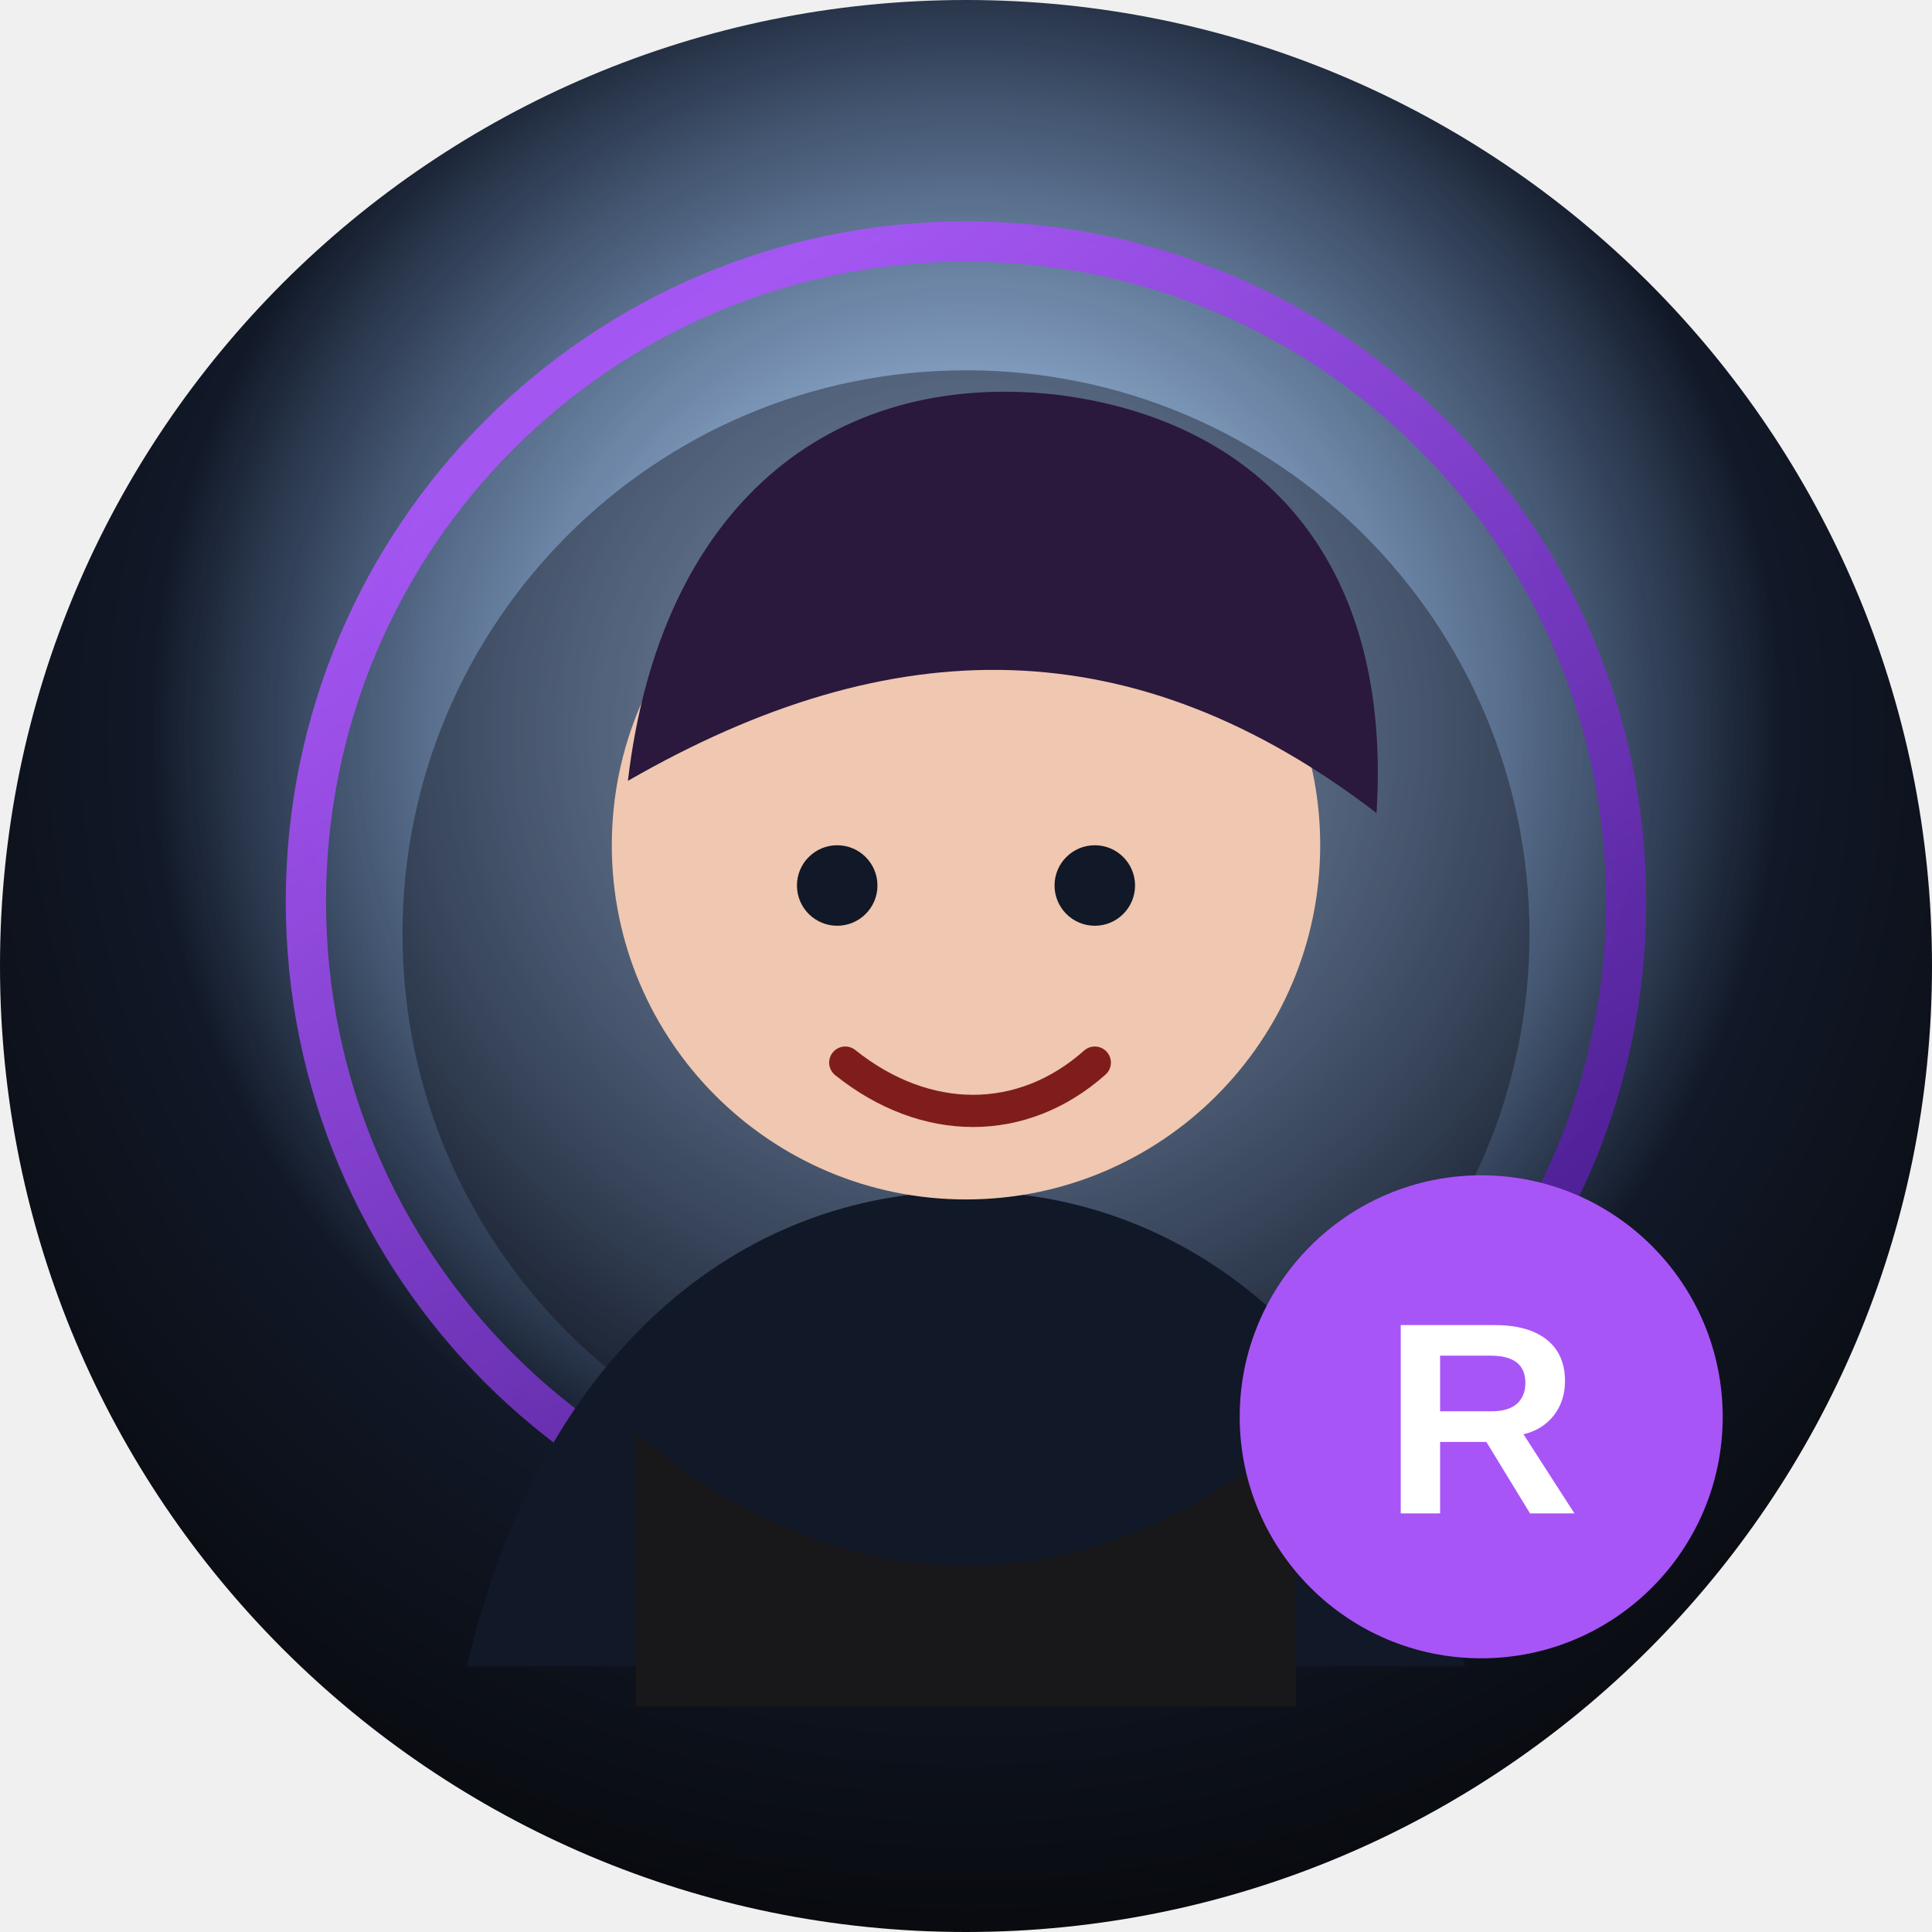
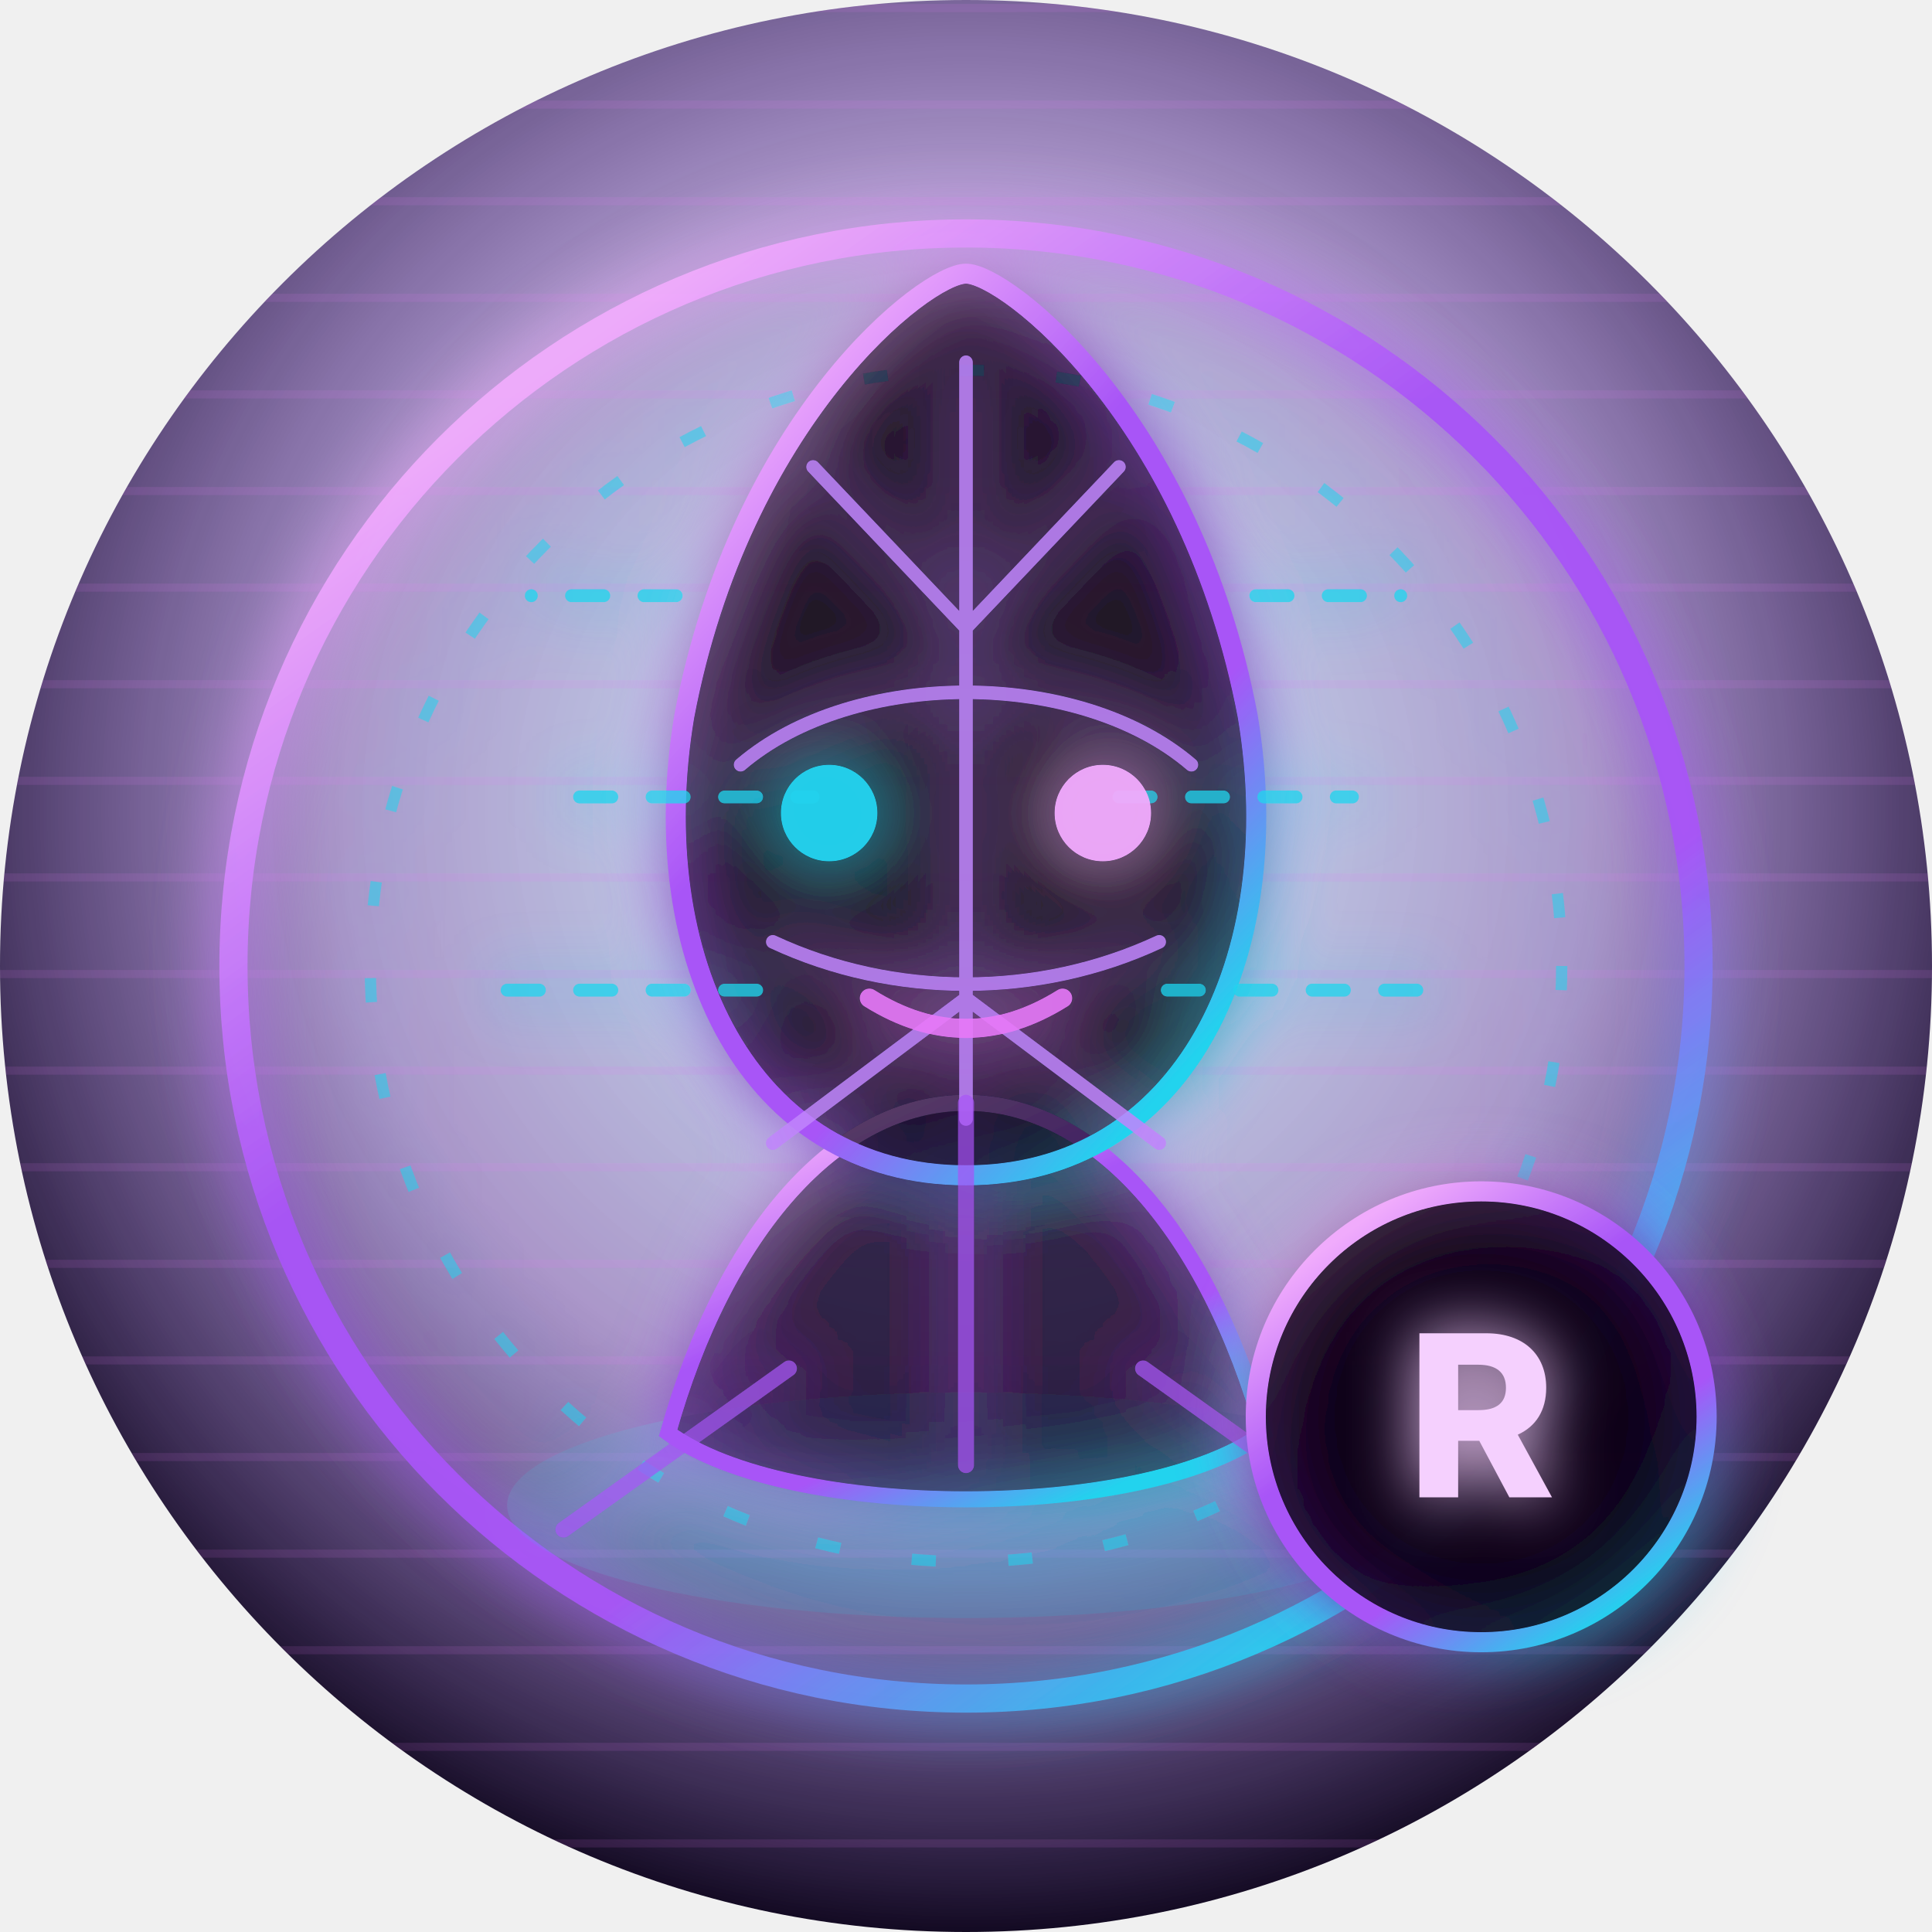
- <svg xmlns="http://www.w3.org/2000/svg" viewBox="0 0 240 240" role="img" aria-labelledby="title">
+ <svg xmlns="http://www.w3.org/2000/svg" viewBox="0 0 240 240" role="img" aria-labelledby="title desc">
  <defs>
-     <radialGradient id="bg" cx="50%" cy="38%" r="70%">
-       <stop offset="0%" stop-color="#60a5fa" stop-opacity=".34" />
-       <stop offset="60%" stop-color="#111827" />
-       <stop offset="100%" stop-color="#050505" />
+     <radialGradient id="bg" cx="50%" cy="42%" r="76%">
+       <stop offset="0%" stop-color="#7DD3FC" stop-opacity=".34" />
+       <stop offset="42%" stop-color="#4C1D95" stop-opacity=".42" />
+       <stop offset="78%" stop-color="#070013" />
+       <stop offset="100%" stop-color="#020005" />
    </radialGradient>
-     <linearGradient id="ring" x1="25%" y1="10%" x2="80%" y2="90%">
-       <stop stop-color="#A855F7" />
-       <stop offset="1" stop-color="#4c1d95" />
+     <linearGradient id="holo" x1="22%" y1="8%" x2="82%" y2="92%">
+       <stop stop-color="#F0ABFC" />
+       <stop offset=".36" stop-color="#A855F7" />
+       <stop offset=".7" stop-color="#A855F7" />
+       <stop offset="1" stop-color="#22D3EE" />
    </linearGradient>
+     <filter id="glow" x="-55%" y="-55%" width="210%" height="210%">
+       <feGaussianBlur stdDeviation="4" result="blur" />
+       <feMerge>
+         <feMergeNode in="blur" />
+         <feMergeNode in="SourceGraphic" />
+       </feMerge>
+     </filter>
+     <pattern id="scan" width="240" height="12" patternUnits="userSpaceOnUse">
+       <path d="M0 1h240" stroke="#E879F9" stroke-opacity=".13" stroke-width="1" />
+     </pattern>
  </defs>
  <rect width="240" height="240" rx="120" fill="url(#bg)" />
-   <circle cx="120" cy="112" r="82" fill="none" stroke="url(#ring)" stroke-width="5" opacity=".95" />
-   <circle cx="120" cy="116" r="70" fill="#0b0b12" opacity=".38" />
-   <path d="M58 207c9-39 34-59 62-59s53 20 62 59" fill="#111827" />
-   <circle cx="120" cy="105" r="44" fill="#f0c7b0" />
-   <path d="M78 97c4-34 25-51 53-48 25 3 42 20 40 52-30-23-60-23-93-4z" fill="#2a183d" />
-   <circle cx="104" cy="110" r="5" fill="#111827" />
-   <circle cx="136" cy="110" r="5" fill="#111827" />
-   <path d="M105 132c10 8 22 8 31 0" fill="none" stroke="#7f1d1d" stroke-width="4" stroke-linecap="round" />
-   <path d="M79 178c26 22 56 22 82 0v34H79z" fill="#18181b" />
-   <circle cx="184" cy="176" r="30" fill="#A855F7" />
-   <text x="184" y="188" text-anchor="middle" font-family="Arial, sans-serif" font-size="34" font-weight="700" fill="white">R</text>
+   <rect width="240" height="240" rx="120" fill="url(#scan)" opacity=".9" />
+   <g filter="url(#glow)">
+     <circle cx="120" cy="120" r="91" fill="none" stroke="url(#holo)" stroke-width="3.5" opacity=".95" />
+     <circle cx="120" cy="120" r="74" fill="none" stroke="#22D3EE" stroke-width="1.4" stroke-dasharray="3 9" opacity=".55" />
+     <ellipse cx="120" cy="187" rx="57" ry="14" fill="#22D3EE" opacity=".12" />
+     <path d="M83 178c7-25 21-41 37-41s30 16 37 41c-15 11-59 11-74 0z" fill="#12051f" fill-opacity=".54" stroke="url(#holo)" stroke-width="2" />
+     <path d="M85 89c7-37 30-55 35-55s28 18 35 55c5 30-8 57-35 57S80 119 85 89z" fill="#090217" fill-opacity=".66" stroke="url(#holo)" stroke-width="2.5" />
+     <path d="M92 95c14-12 42-12 56 0M96 117c15 7 33 7 48 0M120 45v94M101 58l19 20 19-20M96 142l24-18 24 18" fill="none" stroke="#C084FC" stroke-width="1.7" stroke-linecap="round" opacity=".86" />
+     <path d="M72 99h29m38 0h29M63 123h32m50 0h32M84 74h-18m90 0h18" fill="none" stroke="#22D3EE" stroke-width="1.6" stroke-linecap="round" stroke-dasharray="4 5" opacity=".78" />
+     <circle cx="103" cy="101" r="6" fill="#22D3EE" opacity=".96" />
+     <circle cx="137" cy="101" r="6" fill="#F0ABFC" opacity=".96" />
+     <path d="M108 124c8 5 16 5 24 0" fill="none" stroke="#E879F9" stroke-width="2.4" stroke-linecap="round" opacity=".9" />
+     <path d="M70 190l28-20m72 20l-28-20M120 137v45" fill="none" stroke="#A855F7" stroke-width="2" stroke-linecap="round" opacity=".72" />
+   </g>
+   <circle cx="184" cy="176" r="28" fill="#080014" fill-opacity=".88" stroke="url(#holo)" stroke-width="2.5" filter="url(#glow)" />
+   <text x="184" y="186" text-anchor="middle" font-family="Inter, Arial, sans-serif" font-size="28" font-weight="800" fill="#F5D0FE" filter="url(#glow)">R</text>
</svg>
